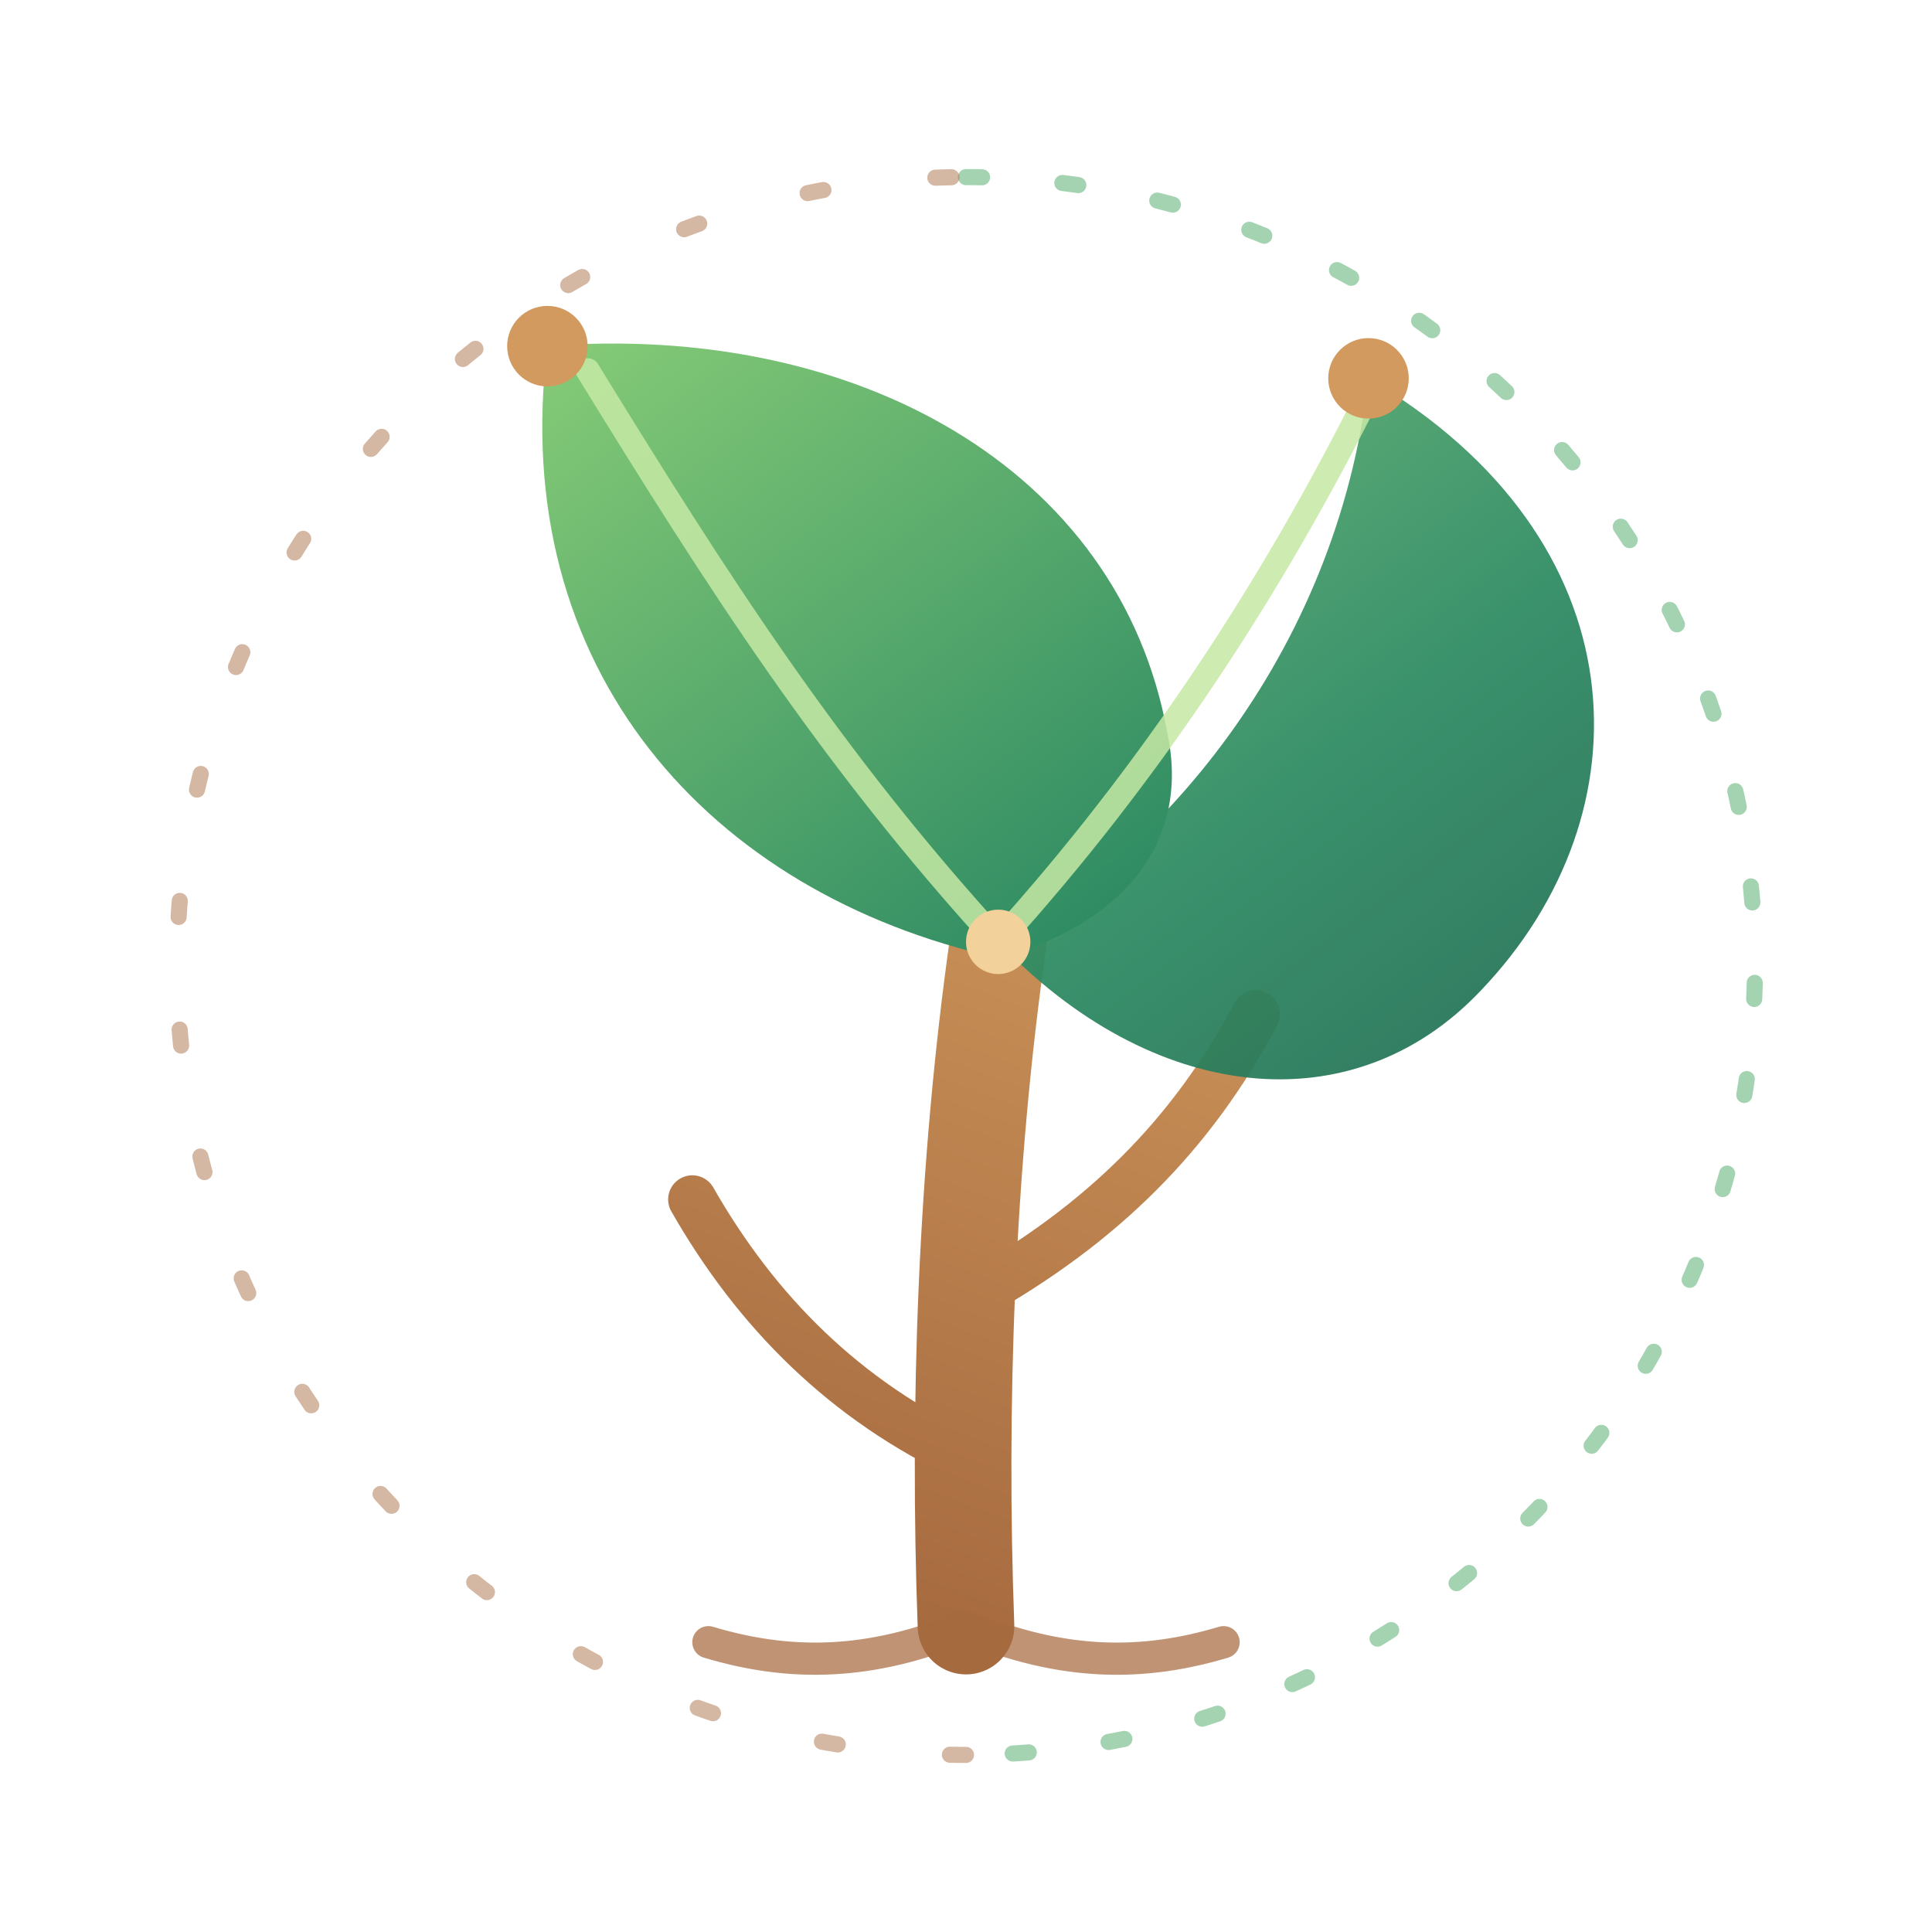
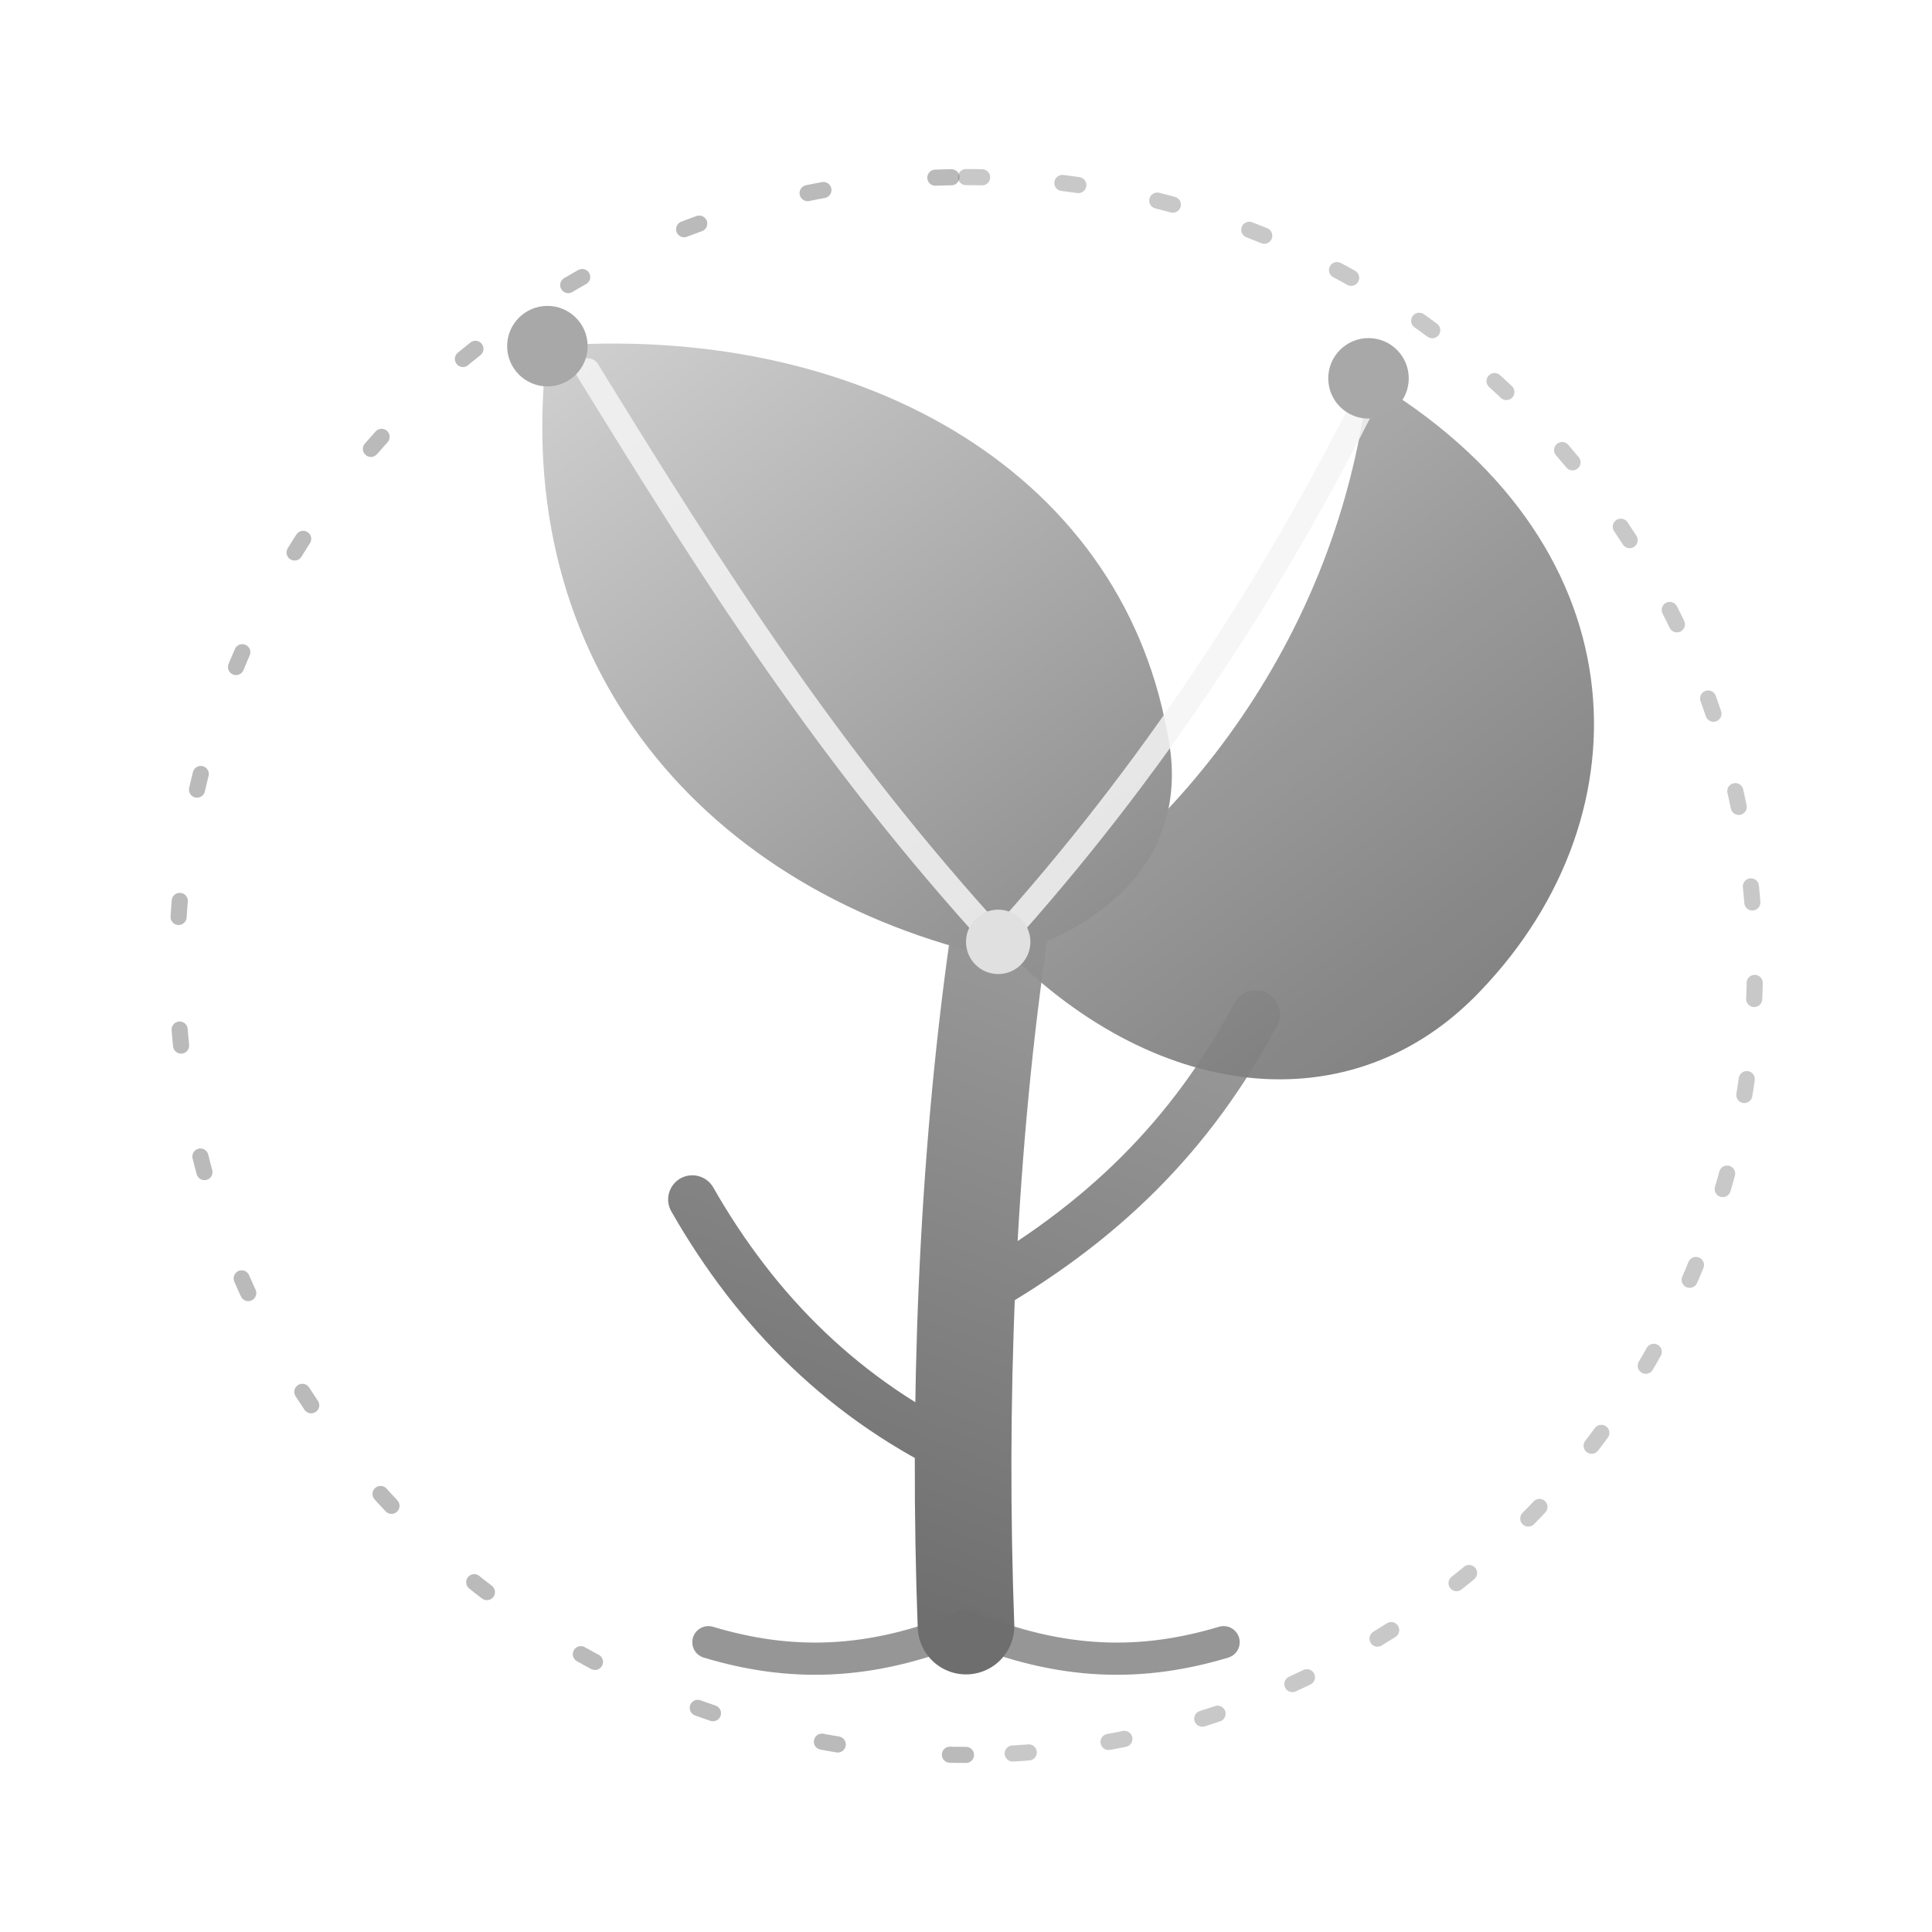
<svg xmlns="http://www.w3.org/2000/svg" width="240" height="240" viewBox="0 0 240 240" fill="none">
  <defs>
-     <linearGradient id="forest" x1="60" y1="42" x2="181" y2="202" gradientUnits="userSpaceOnUse">
-       <stop stop-color="#8BCF78" />
-       <stop offset="0.52" stop-color="#2E8B63" />
-       <stop offset="1" stop-color="#185448" />
+     <linearGradient id="leaf" x1="60" y1="42" x2="181" y2="202" gradientUnits="userSpaceOnUse">
+       <stop stop-color="#D4D4D4" />
+       <stop offset="0.52" stop-color="#8F8F8F" />
+       <stop offset="1" stop-color="#595959" />
    </linearGradient>
-     <linearGradient id="wood" x1="103" y1="198" x2="143" y2="92" gradientUnits="userSpaceOnUse">
-       <stop stop-color="#A66A3F" />
-       <stop offset="1" stop-color="#D29A5E" />
+     <linearGradient id="trunk" x1="103" y1="198" x2="143" y2="92" gradientUnits="userSpaceOnUse">
+       <stop stop-color="#6E6E6E" />
+       <stop offset="1" stop-color="#A8A8A8" />
    </linearGradient>
  </defs>
-   <path d="M120 22C174 22 218 66 218 120C218 174 174 218 120 218" stroke="#5AAE72" stroke-width="2" stroke-linecap="round" stroke-dasharray="2 10" opacity=".55" />
-   <path d="M120 218C66 218 22 174 22 120C22 66 66 22 120 22" stroke="#A66A3F" stroke-width="2" stroke-linecap="round" stroke-dasharray="2 14" opacity=".48" />
-   <path d="M120 202C119 175 120 145 124 117" stroke="url(#wood)" stroke-width="12" stroke-linecap="round" />
-   <path d="M120 181C105 174 94 163 86 149M121 161C137 152 148 141 156 126" stroke="url(#wood)" stroke-width="6" stroke-linecap="round" />
-   <path d="M120 202C108 207 98 207 88 204M120 202C132 207 142 207 152 204" stroke="#A66A3F" stroke-width="4" stroke-linecap="round" opacity=".72" />
-   <path d="M124 119C88 111 63 83 68 43C106 40 139 58 145 91C148 105 139 115 124 119Z" fill="url(#forest)" />
-   <path d="M124 117C143 107 166 82 170 47C204 67 205 101 184 123C168 140 143 137 124 117Z" fill="url(#forest)" opacity=".94" />
-   <path d="M124 117C103 94 89 72 73 46M124 117C143 96 158 73 170 49" stroke="#C5E9A4" stroke-width="3" stroke-linecap="round" opacity=".85" />
-   <circle cx="68" cy="43" r="5" fill="#D29A5E" />
-   <circle cx="170" cy="47" r="5" fill="#D29A5E" />
-   <circle cx="124" cy="117" r="4" fill="#F2D19B" />
+   <path d="M120 22C174 22 218 66 218 120C218 174 174 218 120 218" stroke="#9A9A9A" stroke-width="2" stroke-linecap="round" stroke-dasharray="2 10" opacity=".55" />
+   <path d="M120 218C66 218 22 174 22 120C22 66 66 22 120 22" stroke="#6E6E6E" stroke-width="2" stroke-linecap="round" stroke-dasharray="2 14" opacity=".48" />
+   <path d="M120 202C119 175 120 145 124 117" stroke="url(#trunk)" stroke-width="12" stroke-linecap="round" />
+   <path d="M120 181C105 174 94 163 86 149M121 161C137 152 148 141 156 126" stroke="url(#trunk)" stroke-width="6" stroke-linecap="round" />
+   <path d="M120 202C108 207 98 207 88 204M120 202C132 207 142 207 152 204" stroke="#6E6E6E" stroke-width="4" stroke-linecap="round" opacity=".72" />
+   <path d="M124 119C88 111 63 83 68 43C106 40 139 58 145 91C148 105 139 115 124 119Z" fill="url(#leaf)" />
+   <path d="M124 117C143 107 166 82 170 47C204 67 205 101 184 123C168 140 143 137 124 117Z" fill="url(#leaf)" opacity=".94" />
+   <path d="M124 117C103 94 89 72 73 46M124 117C143 96 158 73 170 49" stroke="#F5F5F5" stroke-width="3" stroke-linecap="round" opacity=".85" />
+   <circle cx="68" cy="43" r="5" fill="#A8A8A8" />
+   <circle cx="170" cy="47" r="5" fill="#A8A8A8" />
+   <circle cx="124" cy="117" r="4" fill="#E0E0E0" />
</svg>
